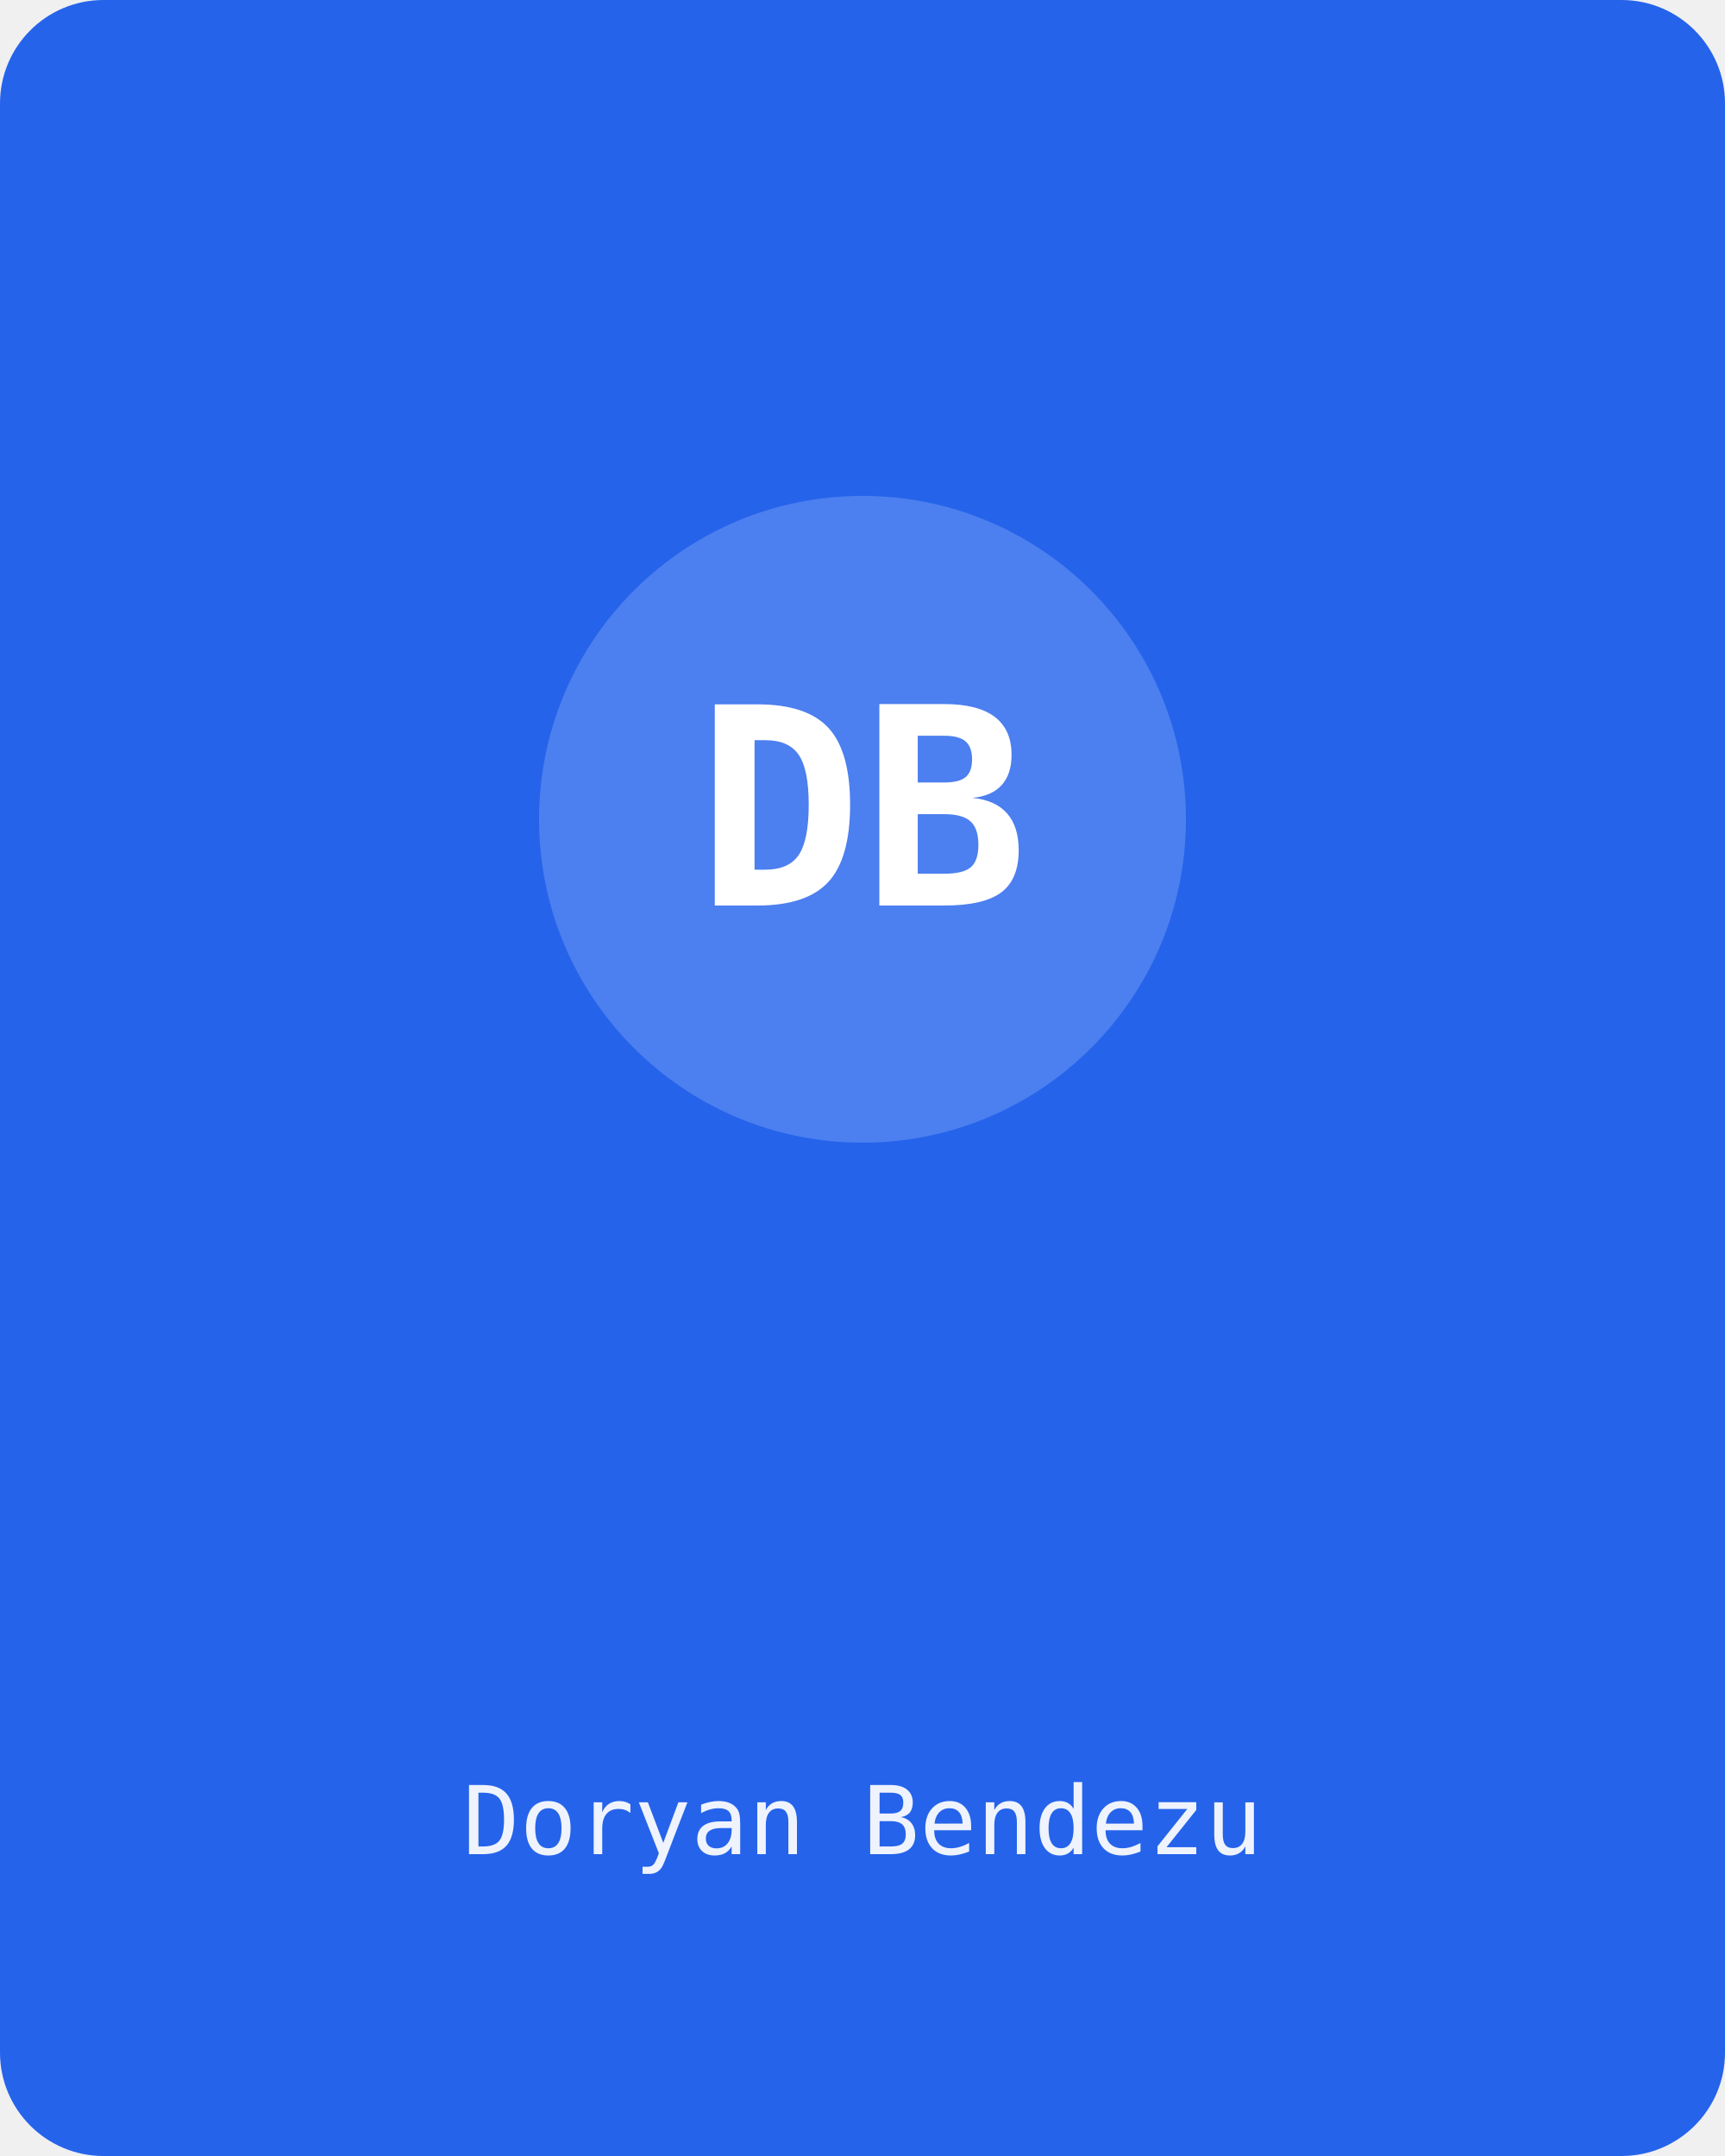
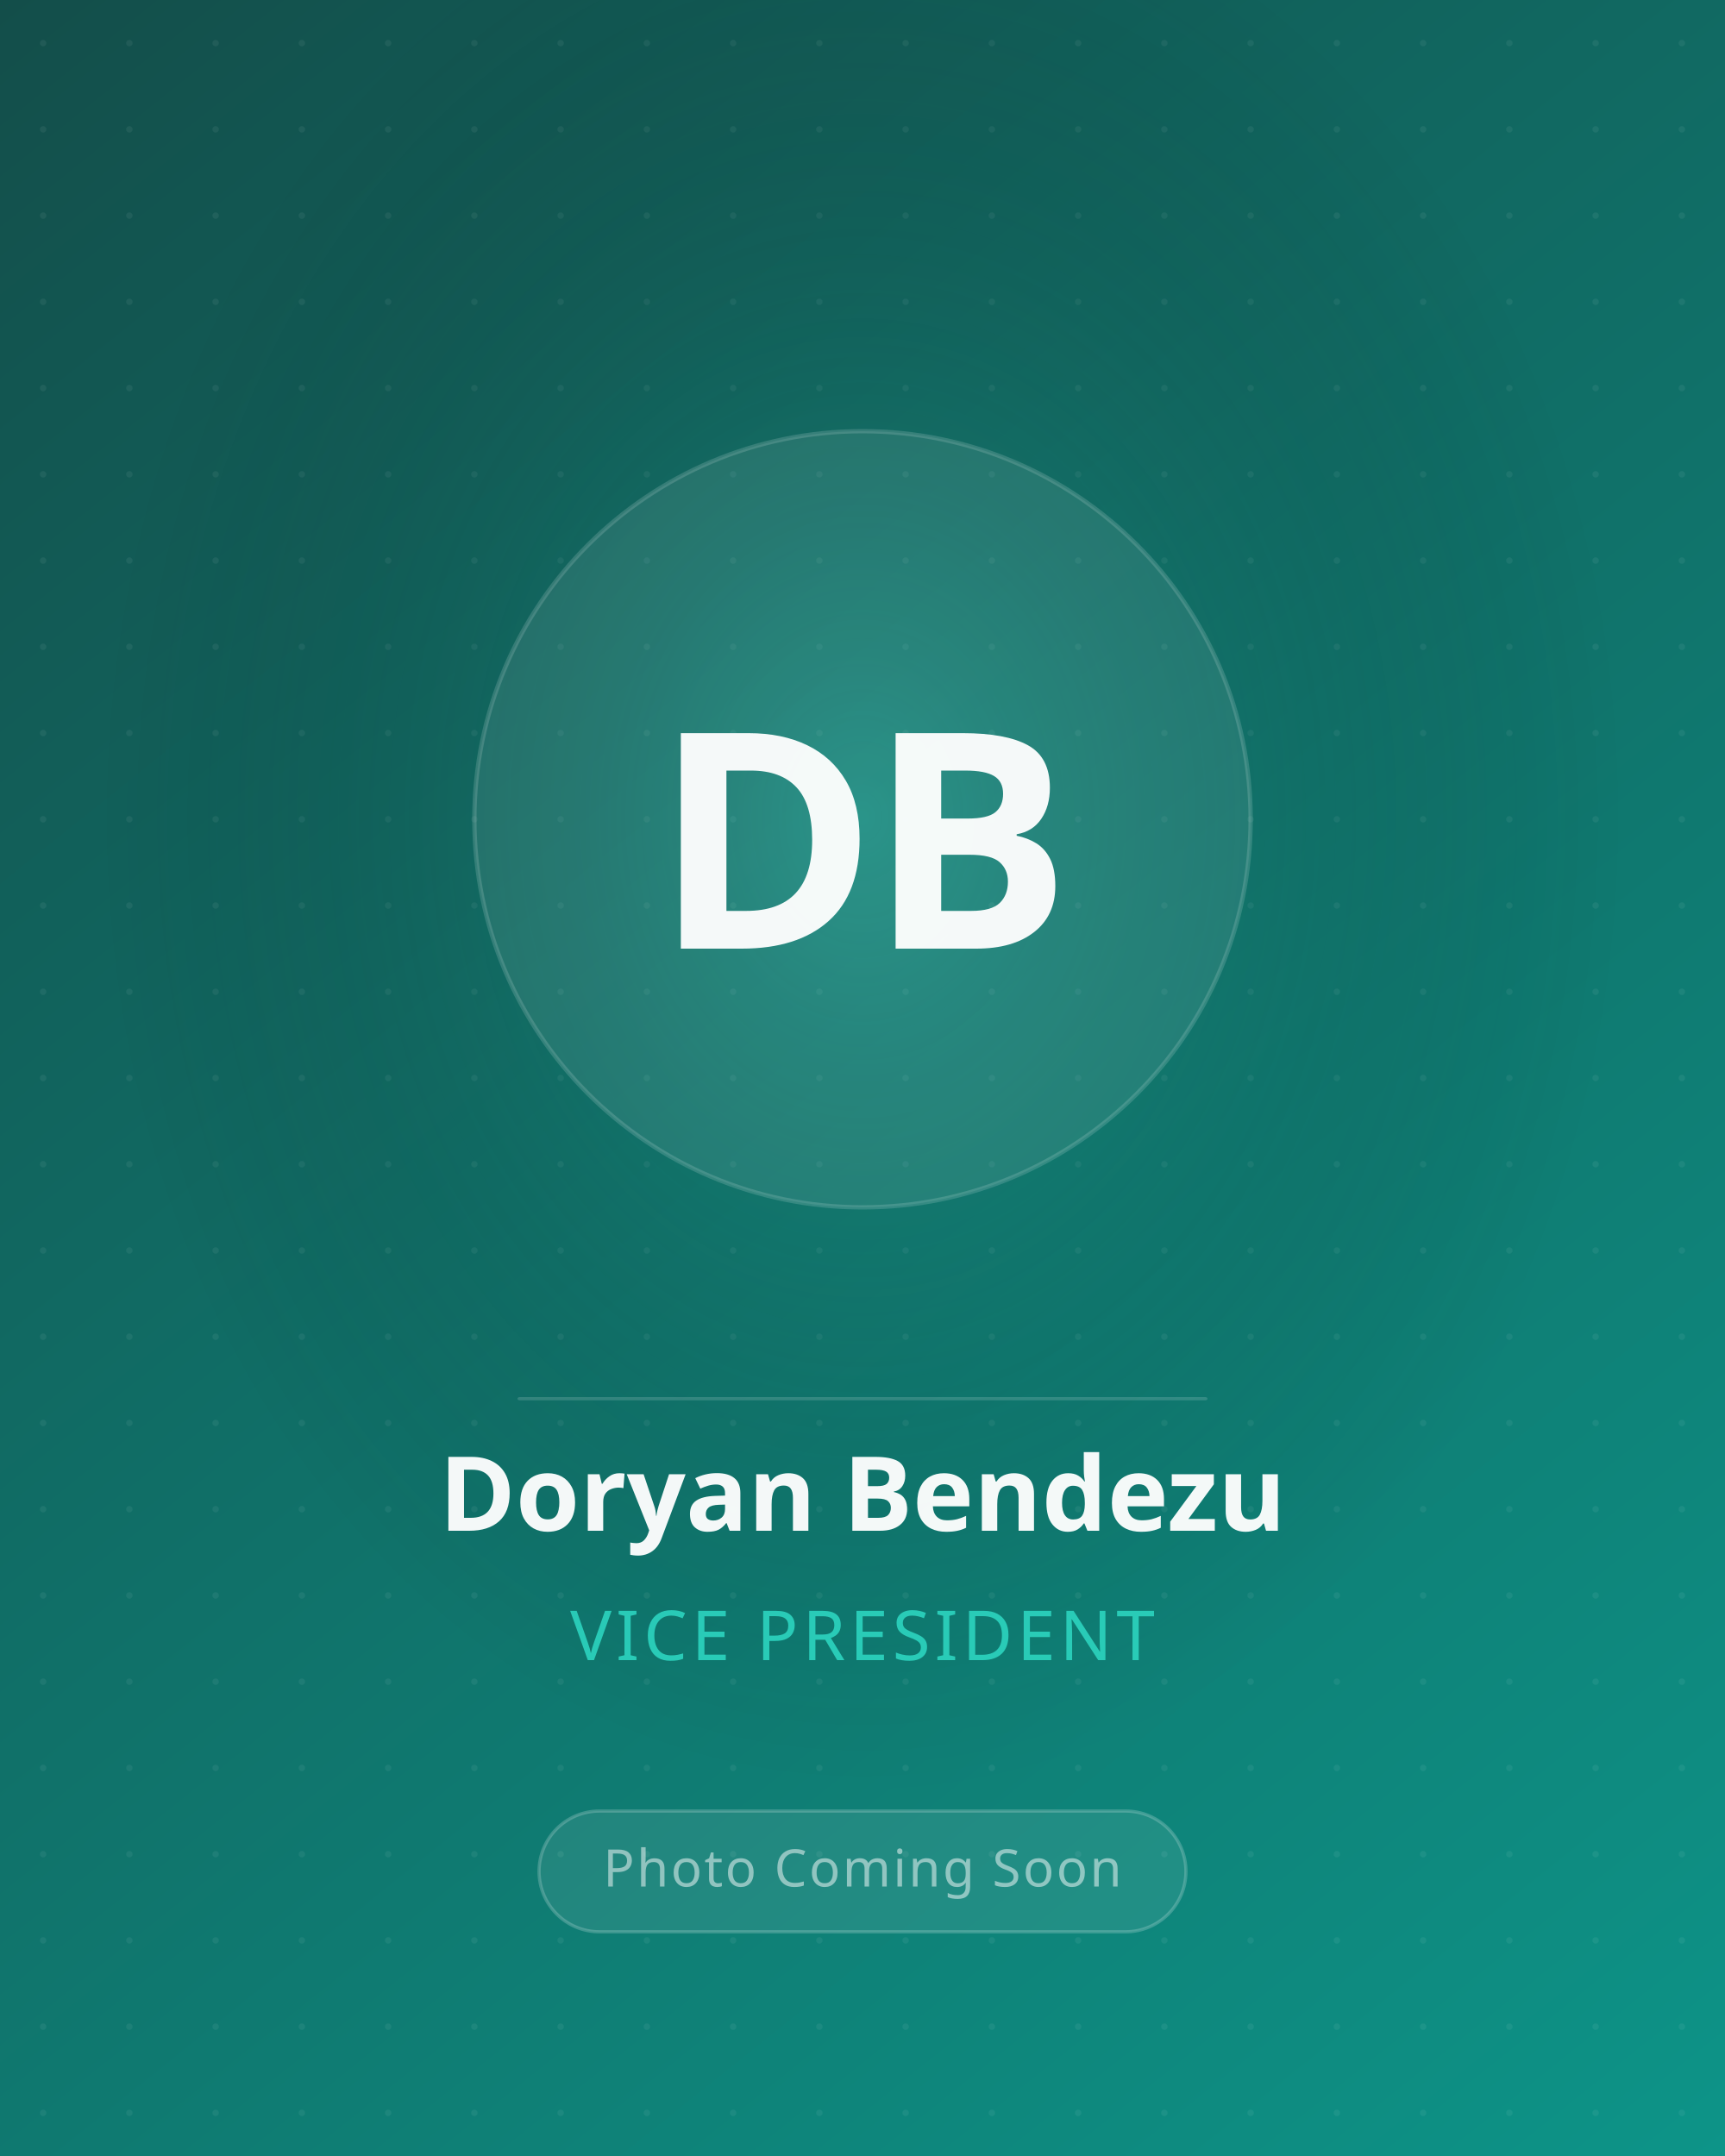
<svg xmlns="http://www.w3.org/2000/svg" width="800" height="1000" viewBox="0 0 800 1000" fill="none">
  <defs>
-     <linearGradient id="bg" x1="0" y1="0" x2="800" y2="1000">
-       <stop offset="0" stop-color="#2563EB" />
-       <stop offset="1" stop-color="#9333EA" />
+     <linearGradient id="bg" x1="0" y1="0" x2="800" y2="1000" gradientUnits="userSpaceOnUse">
+       <stop offset="0%" stop-color="#134e4a" />
+       <stop offset="100%" stop-color="#0d9488" />
    </linearGradient>
+     <radialGradient id="glow" cx="50%" cy="38%" r="45%">
+       <stop offset="0%" stop-color="#2dd4bf" stop-opacity="0.3" />
+       <stop offset="100%" stop-color="transparent" />
+     </radialGradient>
+     <pattern id="dots" patternUnits="userSpaceOnUse" width="40" height="40">
+       <circle cx="20" cy="20" r="1.5" fill="rgba(255,255,255,0.06)" />
+     </pattern>
  </defs>
-   <rect width="800" height="1000" rx="48" fill="url(#bg)" />
-   <circle cx="400" cy="380" r="150" fill="rgba(255,255,255,0.18)" />
-   <text x="400" y="420" text-anchor="middle" fill="#ffffff" font-size="128" font-family="JetBrains Mono, monospace" font-weight="700">DB</text>
-   <text x="400" y="860" text-anchor="middle" fill="rgba(255,255,255,0.92)" font-size="44" font-family="JetBrains Mono, monospace">Doryan Bendezu</text>
+   <rect width="800" height="1000" fill="url(#bg)" />
+   <rect width="800" height="1000" fill="url(#dots)" />
+   <rect width="800" height="1000" fill="url(#glow)" />
+   <circle cx="400" cy="380" r="180" fill="rgba(255,255,255,0.08)" stroke="rgba(255,255,255,0.15)" stroke-width="2" />
+   <text x="400" y="440" text-anchor="middle" fill="rgba(255,255,255,0.95)" font-size="140" font-family="system-ui, sans-serif" font-weight="700" letter-spacing="-4">DB</text>
+   <rect x="240" y="648" width="320" height="1.5" fill="rgba(255,255,255,0.15)" rx="1" />
+   <text x="400" y="710" text-anchor="middle" fill="rgba(255,255,255,0.95)" font-size="48" font-family="system-ui, sans-serif" font-weight="600">Doryan Bendezu</text>
+   <text x="400" y="770" text-anchor="middle" fill="rgba(45,212,191,0.9)" font-size="32" font-family="system-ui, sans-serif" font-weight="500" letter-spacing="2">VICE PRESIDENT</text>
+   <rect x="250" y="840" width="300" height="56" rx="28" fill="rgba(255,255,255,0.08)" stroke="rgba(255,255,255,0.2)" stroke-width="1.5" />
+   <text x="400" y="875" text-anchor="middle" fill="rgba(255,255,255,0.5)" font-size="24" font-family="system-ui, sans-serif" font-weight="500" letter-spacing="1">Photo Coming Soon</text>
</svg>
